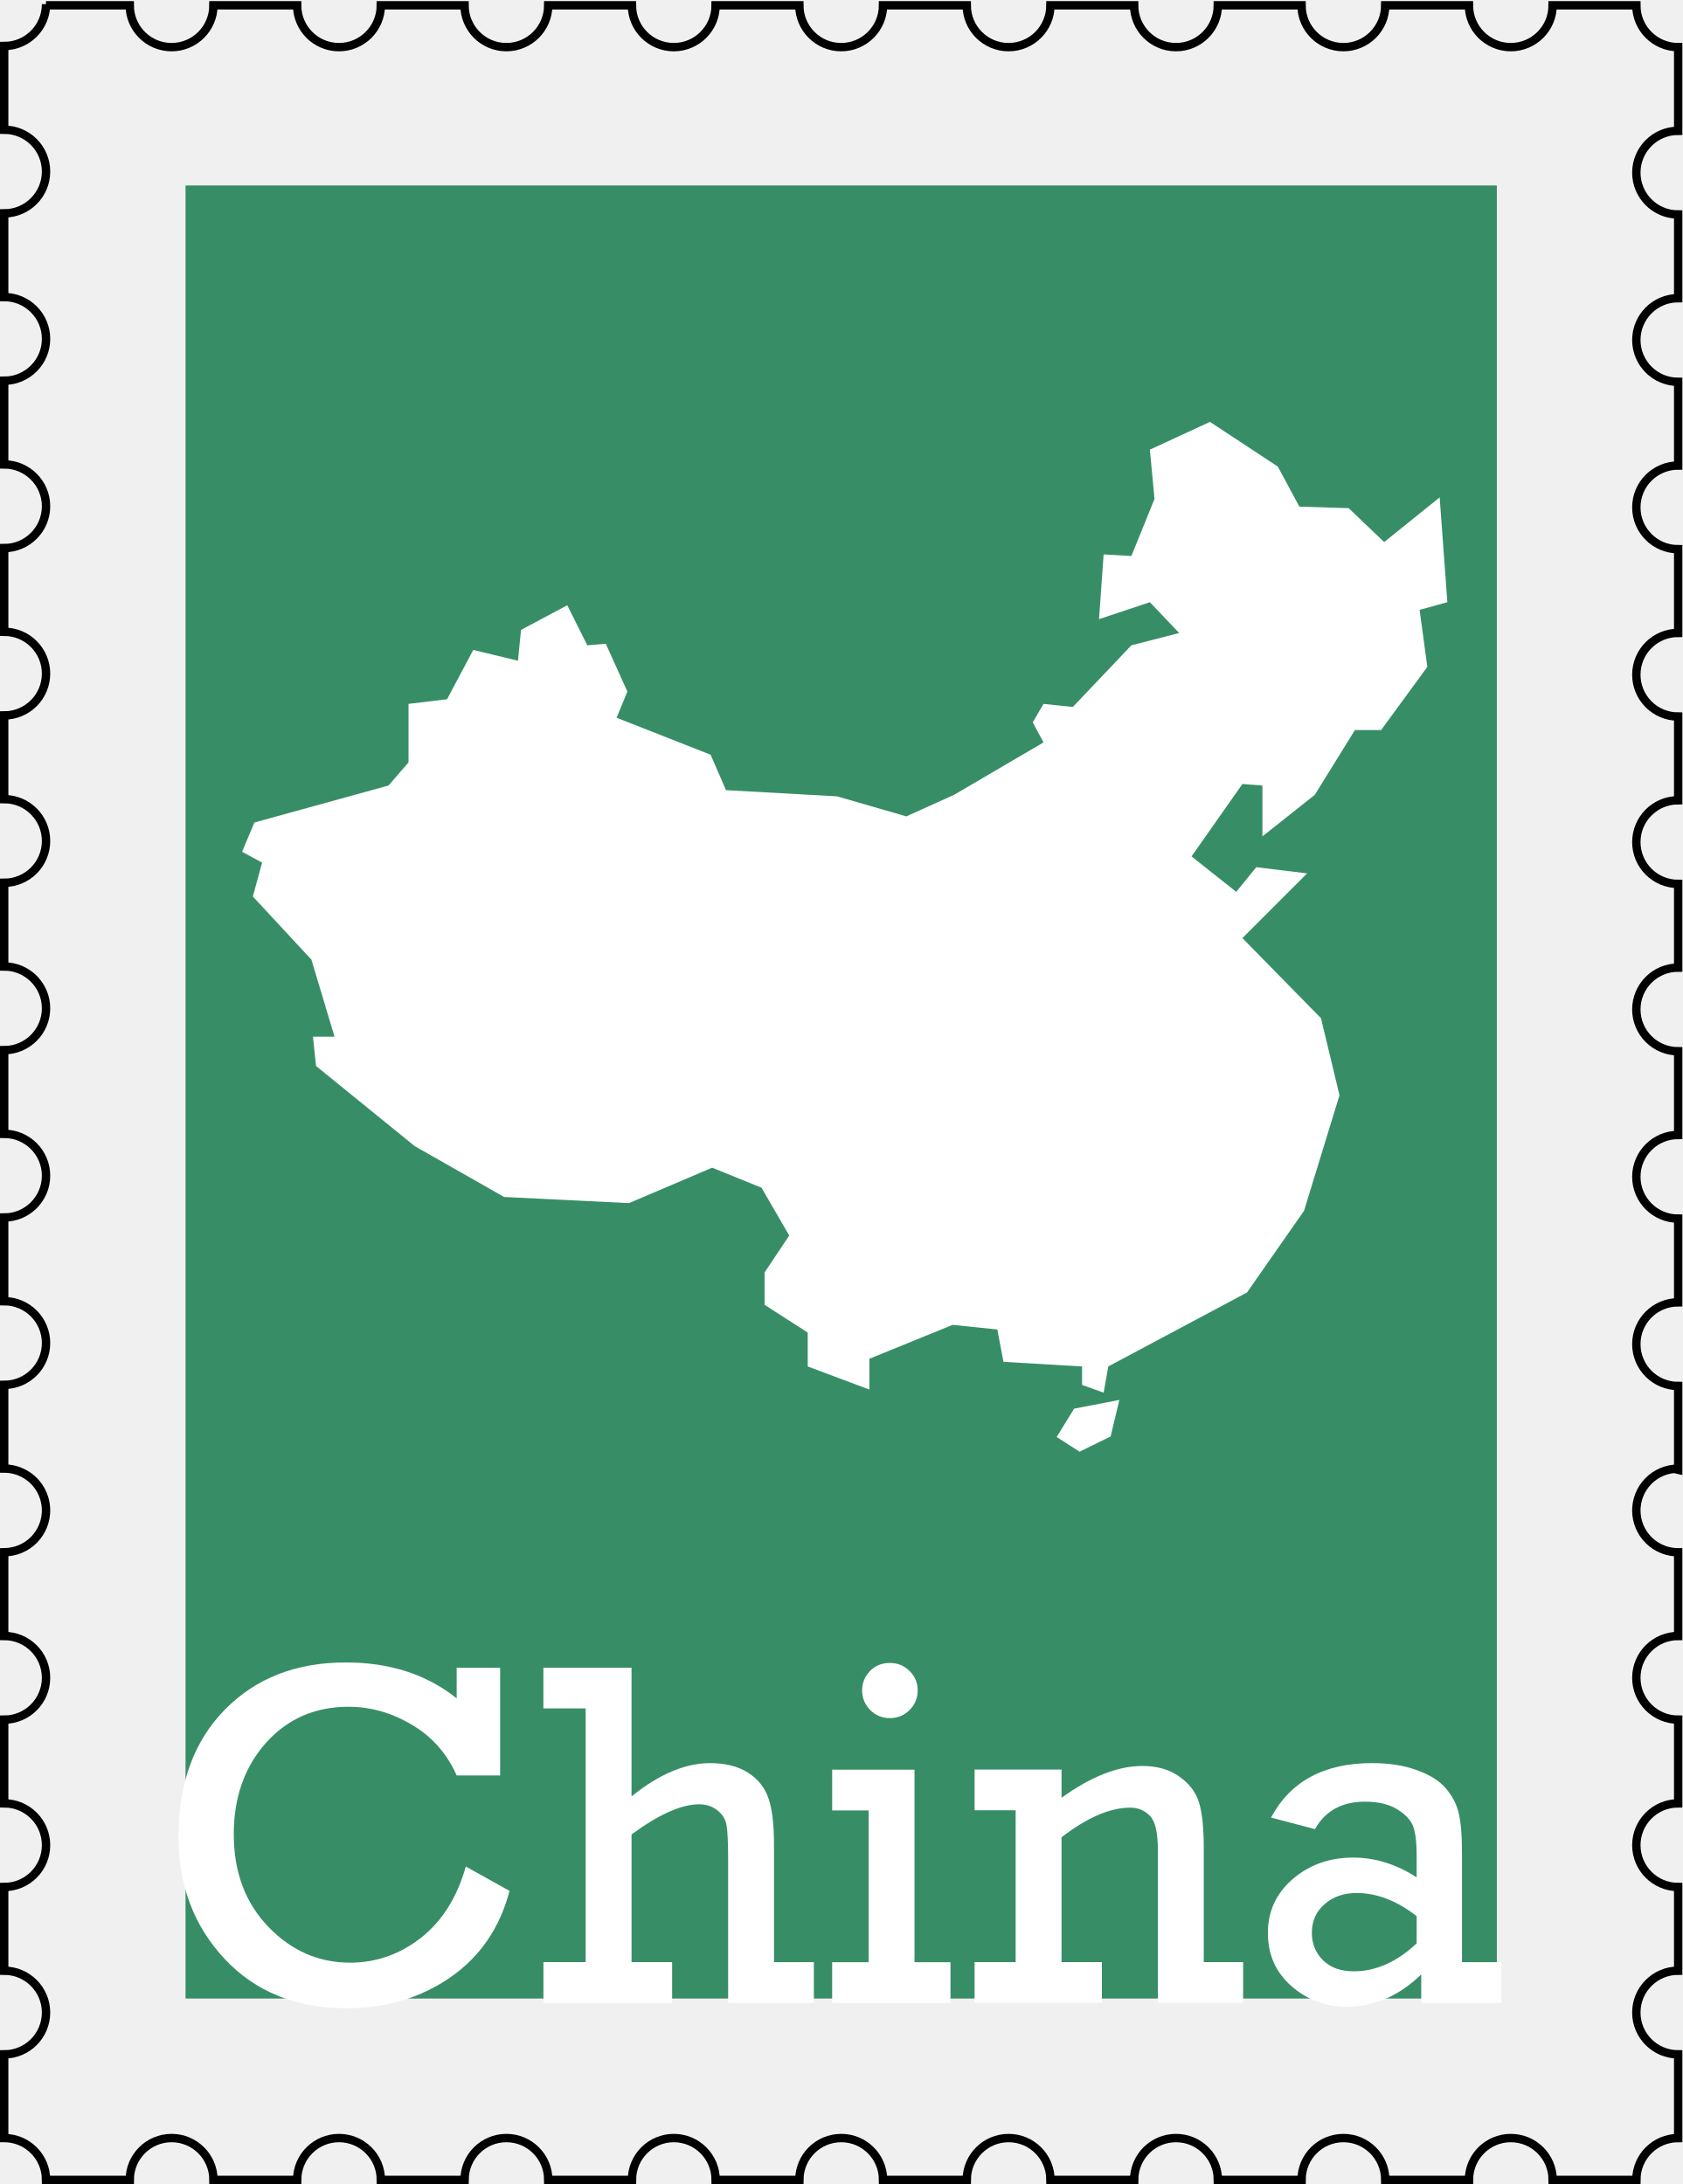
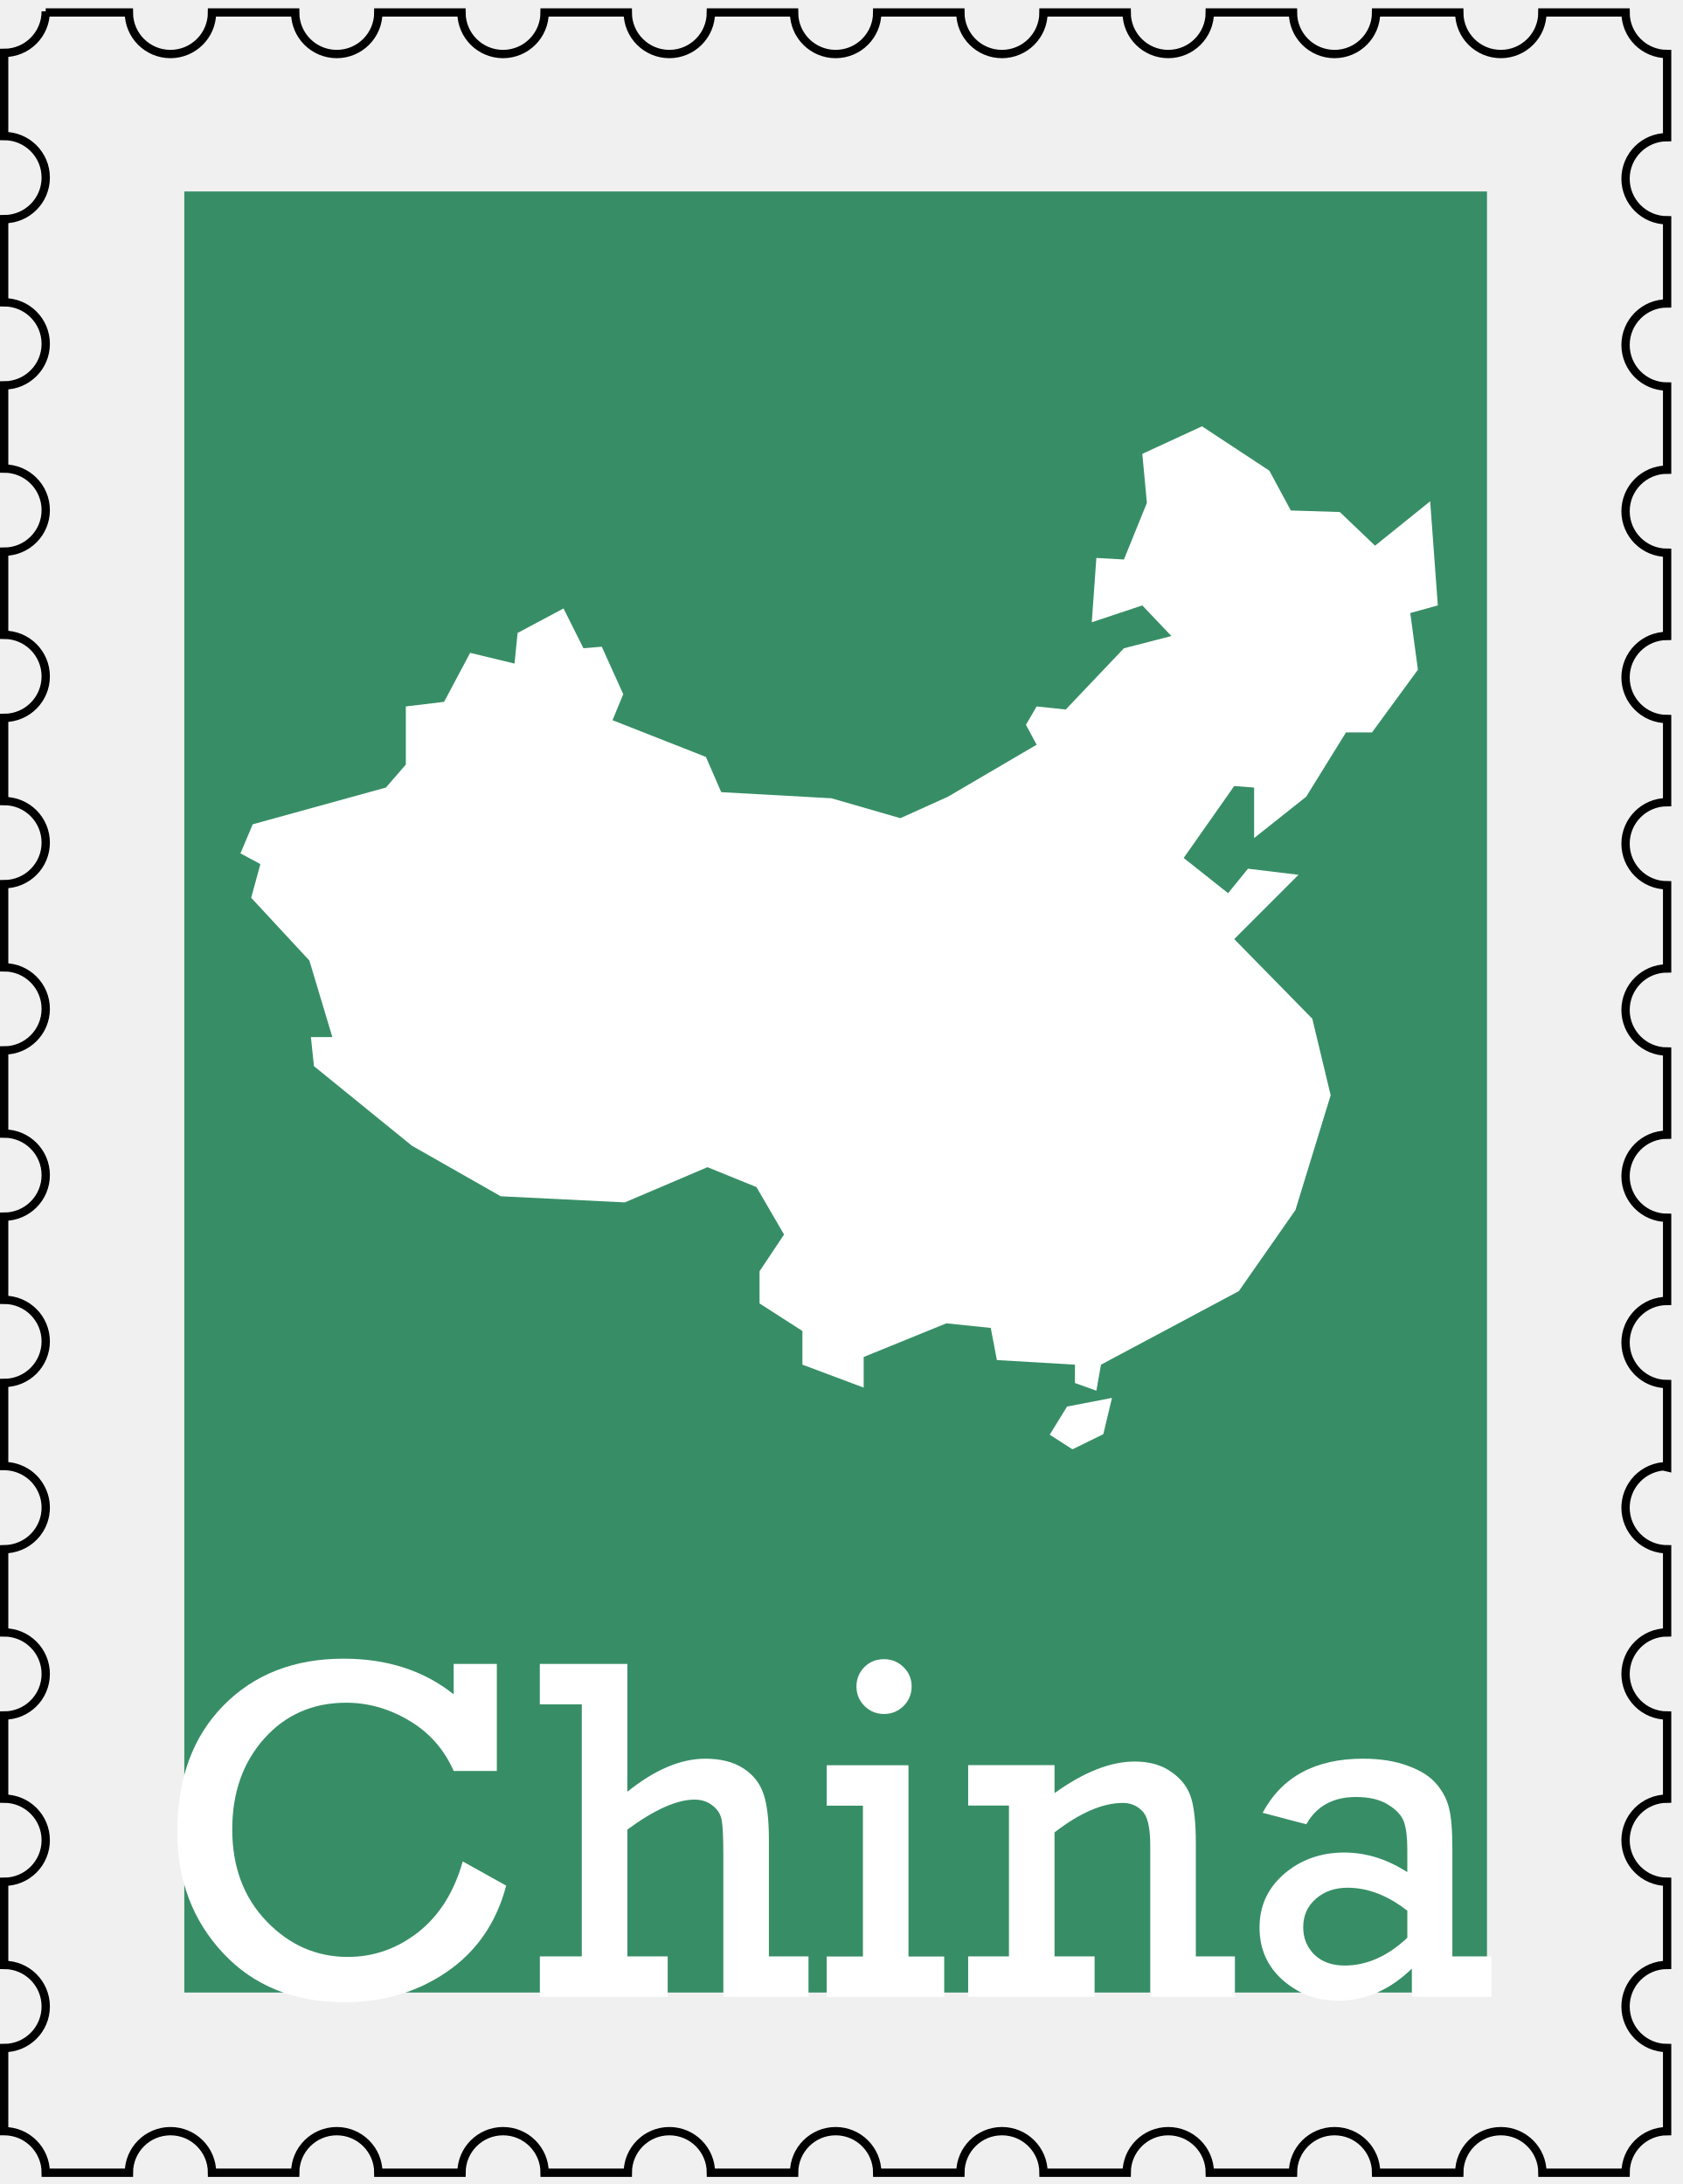
- <svg xmlns="http://www.w3.org/2000/svg" id="china-stamp" height="783" width="603" version="1.1" viewBox="0 0 603 783">
+ <svg xmlns="http://www.w3.org/2000/svg" id="china-stamp" height="783" width="603" version="1.1" viewBox="0 0 607 783">
  <g id="border" transform="translate(1.5 -270.9)">
    <path d="m15 272.4a15 15 0 0 1 -15 15v30a15 15 0 0 1 15 15 15 15 0 0 1 -15 15v30a15 15 0 0 1 15 15 15 15 0 0 1 -15 15v30a15 15 0 0 1 15 15 15 15 0 0 1 -15 15v30a15 15 0 0 1 15 15 15 15 0 0 1 -15 15v30a15 15 0 0 1 15 15 15 15 0 0 1 -15 15v30a15 15 0 0 1 15 15 15 15 0 0 1 -15 15v30a15 15 0 0 1 15 15 15 15 0 0 1 -15 15v30a15 15 0 0 1 15 15 15 15 0 0 1 -15 15v30a15 15 0 0 1 4.012 0.547 15 15 0 0 1 2.793 1.086 15 15 0 0 1 1.301 0.746 15 15 0 0 1 3.367 2.957 15 15 0 0 1 2.857 5.23 15 15 0 0 1 0.67 4.434 15 15 0 0 1 -0.037 1.061 15 15 0 0 1 -0.182 1.488 15 15 0 0 1 -1.414 4.256 15 15 0 0 1 -0.746 1.301 15 15 0 0 1 -0.871 1.219 15 15 0 0 1 -0.99 1.127 15 15 0 0 1 -2.291 1.93 15 15 0 0 1 -1.277 0.783 15 15 0 0 1 -5.693 1.762 15 15 0 0 1 -1.499 0.1v30a15 15 0 0 1 15 15 15 15 0 0 1 -15 15v30a15 15 0 0 1 15 15 15 15 0 0 1 -15 15v30a15 15 0 0 1 15 15 15 15 0 0 1 -15 15v30a15 15 0 0 1 0.006 0 15 15 0 0 1 15 15h30a15 15 0 0 1 15 -15 15 15 0 0 1 15 15h30a15 15 0 0 1 15 -15 15 15 0 0 1 15 15h30a15 15 0 0 1 15 -15 15 15 0 0 1 15 15h30a15 15 0 0 1 15 -15 15 15 0 0 1 15 15h30a15 15 0 0 1 15 -15 15 15 0 0 1 15 15h30a15 15 0 0 1 15 -15 15 15 0 0 1 15 15h30a15 15 0 0 1 15 -15 15 15 0 0 1 15 15h30a15 15 0 0 1 15 -15 15 15 0 0 1 15 15h30a15 15 0 0 1 15 -15 15 15 0 0 1 15 15h30a15 15 0 0 1 14.99 -15v-30a15 15 0 0 1 -15 -15 15 15 0 0 1 15 -15v-30a15 15 0 0 1 -15 -15 15 15 0 0 1 15 -15v-30a15 15 0 0 1 -15 -15 15 15 0 0 1 15 -15v-30a15 15 0 0 1 -1.061 -0.037 15 15 0 0 1 -1.488 -0.182 15 15 0 0 1 -5.557 -2.16 15 15 0 0 1 -1.219 -0.871 15 15 0 0 1 -1.127 -0.99 15 15 0 0 1 -1.93 -2.291 15 15 0 0 1 -0.783 -1.277 15 15 0 0 1 -0.652 -1.35 15 15 0 0 1 -0.885 -2.861 15 15 0 0 1 -0.225 -1.482 15 15 0 0 1 -0.074 -1.498 15 15 0 0 1 0.037 -1.061 15 15 0 0 1 0.51 -2.951 15 15 0 0 1 0.473 -1.424 15 15 0 0 1 1.359 -2.67 15 15 0 0 1 4.152 -4.275 15 15 0 0 1 2.627 -1.436 15 15 0 0 1 1.408 -0.514 15 15 0 0 1 1.453 -0.371 15 15 0 0 1 1.482 -0.225 15 15 0 0 1 1.5 0.3v-30a15 15 0 0 1 -15 -15 15 15 0 0 1 15 -15v-30a15 15 0 0 1 -15 -15 15 15 0 0 1 15 -15v-30a15 15 0 0 1 -15 -15 15 15 0 0 1 15 -15v-30a15 15 0 0 1 -15 -15 15 15 0 0 1 15 -15v-30a15 15 0 0 1 -15 -15 15 15 0 0 1 15 -15v-30a15 15 0 0 1 -15 -15 15 15 0 0 1 15 -15v-30a15 15 0 0 1 -15 -15 15 15 0 0 1 15 -15v-30a15 15 0 0 1 -15 -15 15 15 0 0 1 15 -15v-30a15 15 0 0 1 -15 -15h-30a15 15 0 0 1 -15 15 15 15 0 0 1 -15 -15h-30a15 15 0 0 1 -15 15 15 15 0 0 1 -15 -15h-30a15 15 0 0 1 -15 15 15 15 0 0 1 -15 -15h-30a15 15 0 0 1 -15 15 15 15 0 0 1 -15 -15h-30a15 15 0 0 1 -15 15 15 15 0 0 1 -15 -15h-30a15 15 0 0 1 -15 15 15 15 0 0 1 -15 -15h-30a15 15 0 0 1 -15 15 15 15 0 0 1 -15 -15h-30a15 15 0 0 1 -15 15 15 15 0 0 1 -15 -15h-30a15 15 0 0 1 -15 15 15 15 0 0 1 -15 -15h-30z" stroke="#000" stroke-miterlimit="4.8" stroke-width="3" fill="none" />
  </g>
  <g id="background" transform="translate(1.5,-218.5)">
    <rect height="650" width="470" y="285" x="65" fill="#378e66" />
  </g>
  <g id="content" transform="translate(1.5,-218.5)" fill="#fff">
    <g transform="scale(1.001 .9992)">
      <path style="" d="m165.3 888.4 15.65 8.733q-5.274 20.06-21.36 31.13-16 10.98-36.83 10.98-27.32 0-43.84-17.72-16.51-17.72-16.51-43.84 0-28.62 16.6-45.57t43.32-16.95q23.6 0 39.69 12.88v-10.98h15.56v38.65h-15.56q-5.188-11.76-16-18.16-10.81-6.485-22.74-6.485-17.98 0-29.57 12.97-11.5 12.97-11.5 32.77 0 20.32 12.36 33.2t29.31 12.88q13.92 0 25.33-8.906 11.41-8.992 16.08-25.59z" />
      <path style="" d="m208.2 922.7v-91.04h-15.13v-14.61h31.56v46.17q14.78-11.93 28.1-11.93 8.3 0 13.66 3.458 5.361 3.458 7.263 9.165 1.989 5.62 1.989 16.51v42.28h14.27v14.61h-30.69v-51.19q0-9.511-0.605-12.71t-3.372-5.274q-2.68-2.075-6.398-2.075-9.511 0-24.21 10.81v45.82h14.53v14.61h-46.08v-14.61h15.13z" />
      <path style="" d="m307.2 825.2q0-3.977 2.767-6.917 2.853-2.94 7.176-2.94 4.064 0 7.003 2.853 2.94 2.853 2.94 7.003t-2.94 7.09q-2.94 2.853-7.003 2.853-4.15 0-7.09-2.94-2.853-2.94-2.853-7.003zm2.334 97.53v-54.47h-13.06v-14.61h29.48v69.08h12.88v14.61h-42.37v-14.61h13.06z" />
      <path style="" d="m378.6 853.6v10.12q15.82-11.41 28.88-11.41 8.127 0 13.4 3.891 5.361 3.804 7.003 9.424 1.643 5.534 1.643 16.25v40.81h14.09v14.61h-30.52v-54.73q0-9.511-2.853-12.36-2.853-2.94-7.003-2.94-10.89 0-24.64 10.63v44.79h14.44v14.61h-45.57v-14.61h14.7v-54.47h-14.7v-14.61h31.13z" />
      <path style="" d="m536.1 922.7v14.61h-28.71v-10.2q-11.93 11.59-26.63 11.59-11.41 0-19.89-7.436-8.387-7.436-8.387-19.02 0-11.67 8.906-19.37 8.992-7.695 21.62-7.695 11.76 0 22.74 7.09v-8.3q0-6.398-1.21-9.857-1.21-3.458-5.706-6.225-4.41-2.767-11.59-2.767-12.36 0-17.9 9.857l-15.74-4.15q10.46-19.54 36.14-19.54 9.424 0 16.25 2.594 6.917 2.507 10.29 6.571 3.372 3.977 4.496 8.646 1.21 4.669 1.21 14.87v38.73h14.09zm-30.35-16.51q-10.63-8.3-21.53-8.3-6.83 0-11.41 3.977-4.582 3.977-4.582 10.29 0 5.879 3.977 9.857 4.064 3.977 10.98 3.977 11.93 0 22.57-10.03v-9.77z" />
    </g>
    <path fill-rule="evenodd" d="m399.7 720.4-16.21 3.125-6.25 10.16 8.203 5.273 11.13-5.469zm10.94-340.7 21.54-9.944 24.31 16.02 7.734 14.36 17.68 0.552 12.71 12.15 19.89-16.02 2.762 37.57-9.944 2.762 2.762 20.44-16.57 22.65h-9.391l-14.36 23.2-18.78 14.92v-18.23l-7.182-0.552-18.23 25.96 16.02 12.71 7.182-8.839 18.23 2.21-23.2 23.2 28.17 28.73 6.629 27.62-12.71 41.43-20.44 29.28-49.72 26.52-1.657 9.391-7.734-2.762v-6.629l-28.17-1.657-2.21-11.6-16.02-1.657-29.83 12.15v11.05l-22.1-8.286v-12.15l-15.47-9.944v-11.6l8.839-13.26-9.944-17.13-17.68-7.182-29.83 12.71-44.75-2.21-32.04-18.23-35.36-28.73-1.105-10.5h7.734l-8.286-27.62-20.99-22.65 3.315-12.15-7.182-3.867 4.419-10.5 48.06-13.26 7.182-8.286v-20.99l13.81-1.657 9.391-17.68 16.02 3.867 1.105-11.05 16.57-8.839 7.182 14.36 6.629-0.552 7.734 17.13-3.867 9.391 33.7 13.26 5.524 12.71 39.77 2.21 24.86 7.182 17.13-7.734 32.04-18.78-3.867-7.182 3.867-6.629 10.5 1.105 20.99-22.1 17.13-4.419-10.5-11.05-18.23 6.077 1.657-23.2 9.944 0.552 8.286-20.44z" />
  </g>
</svg>
